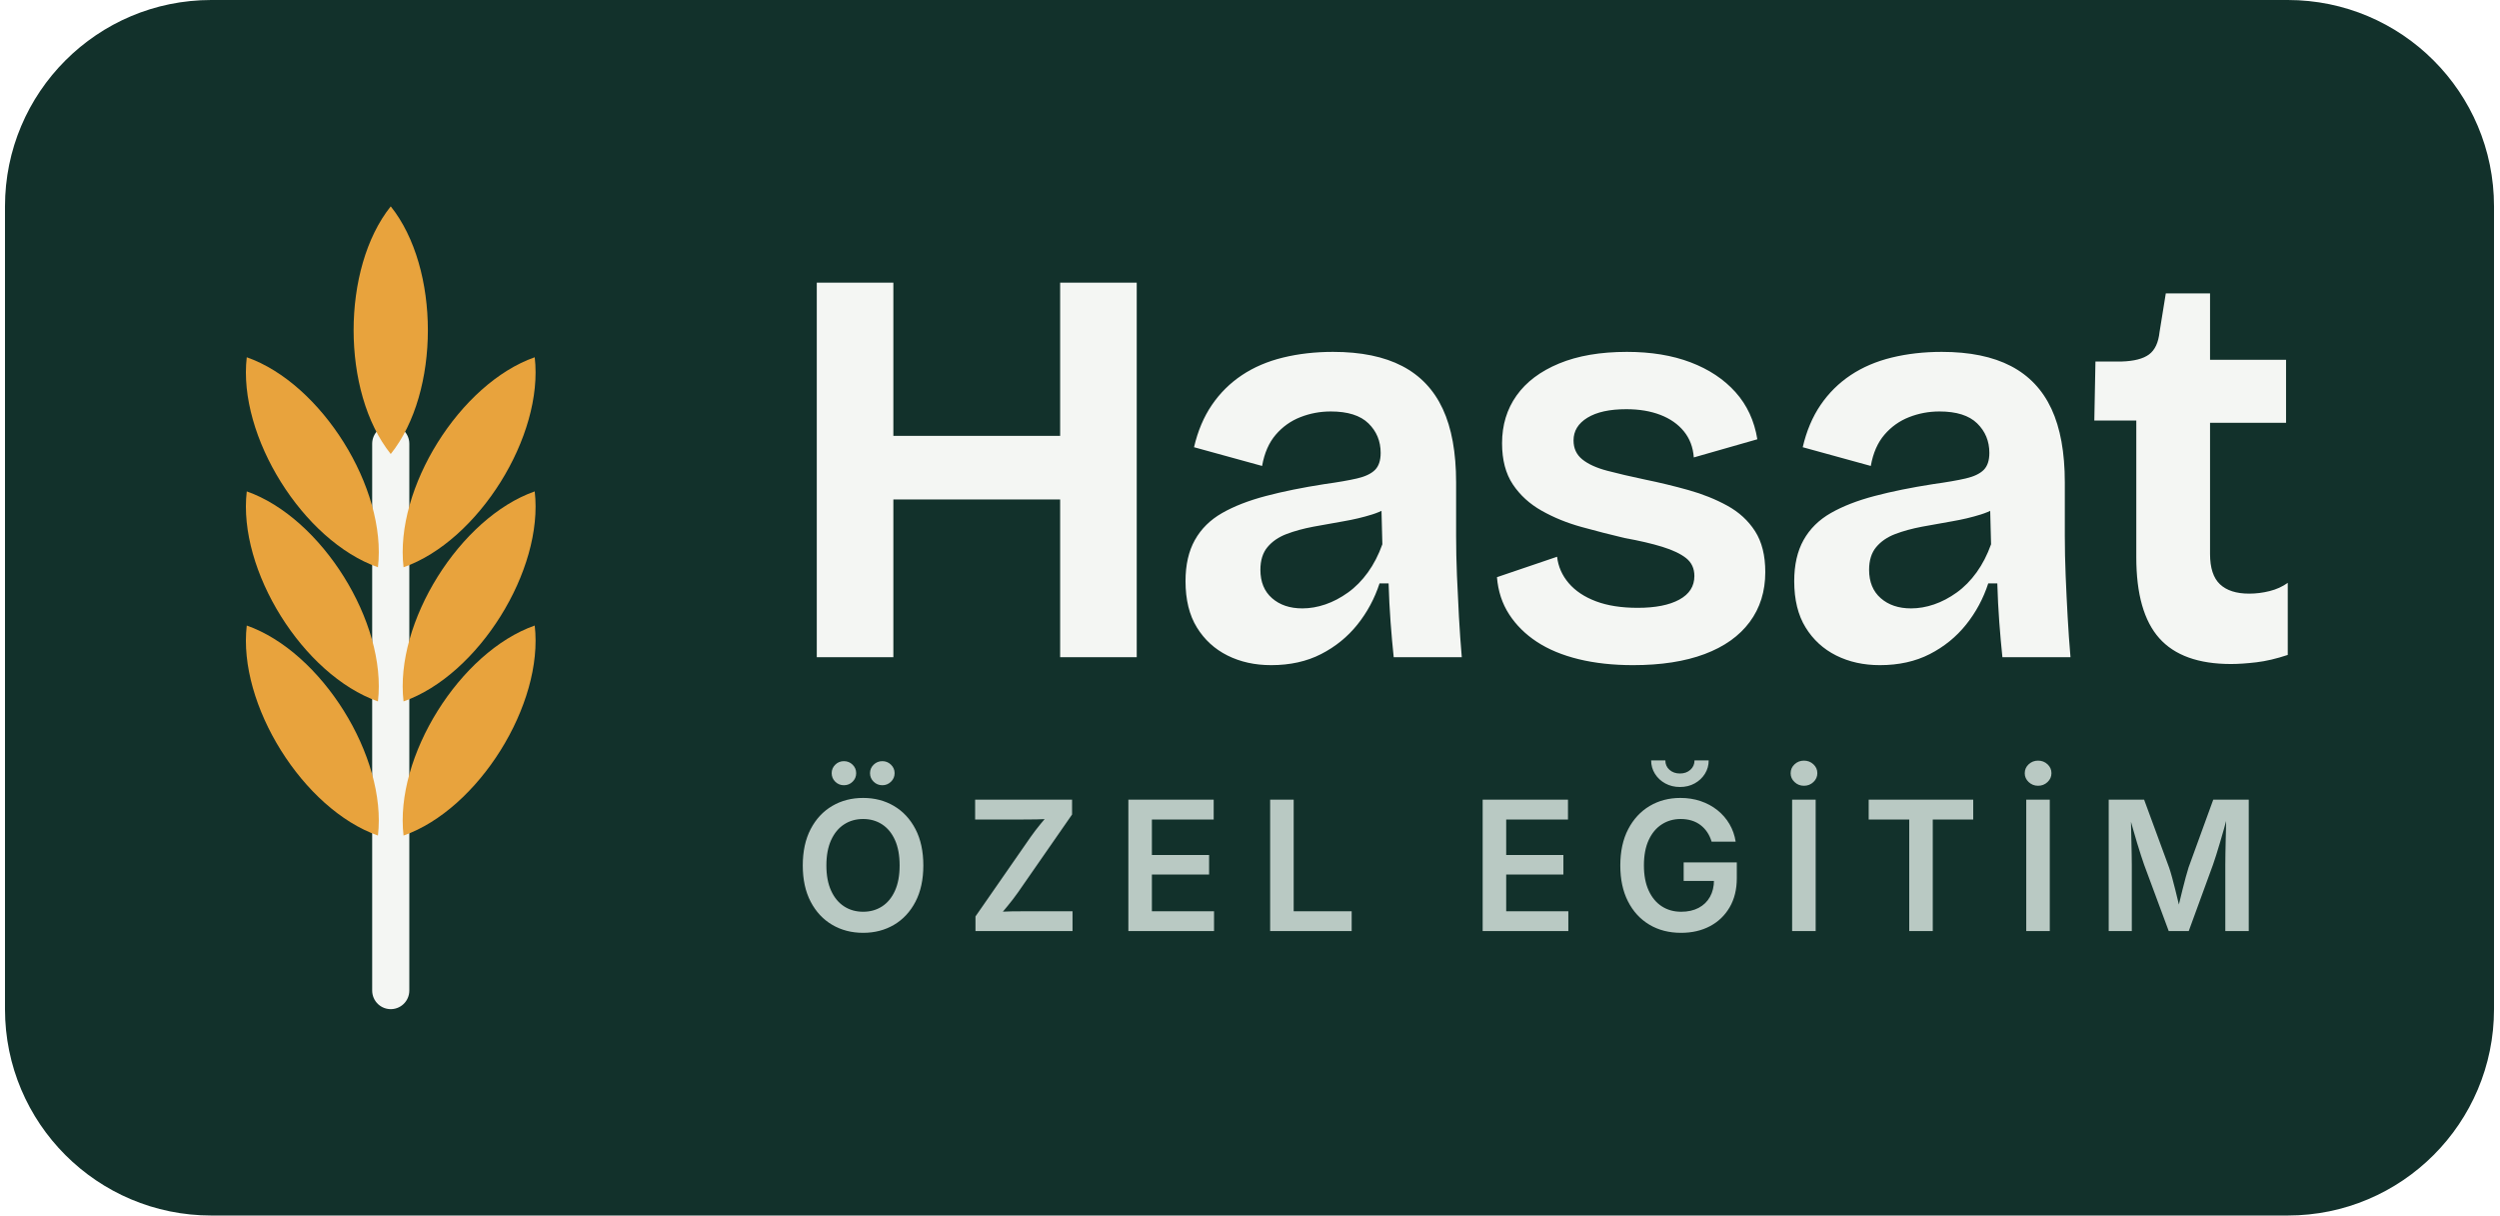
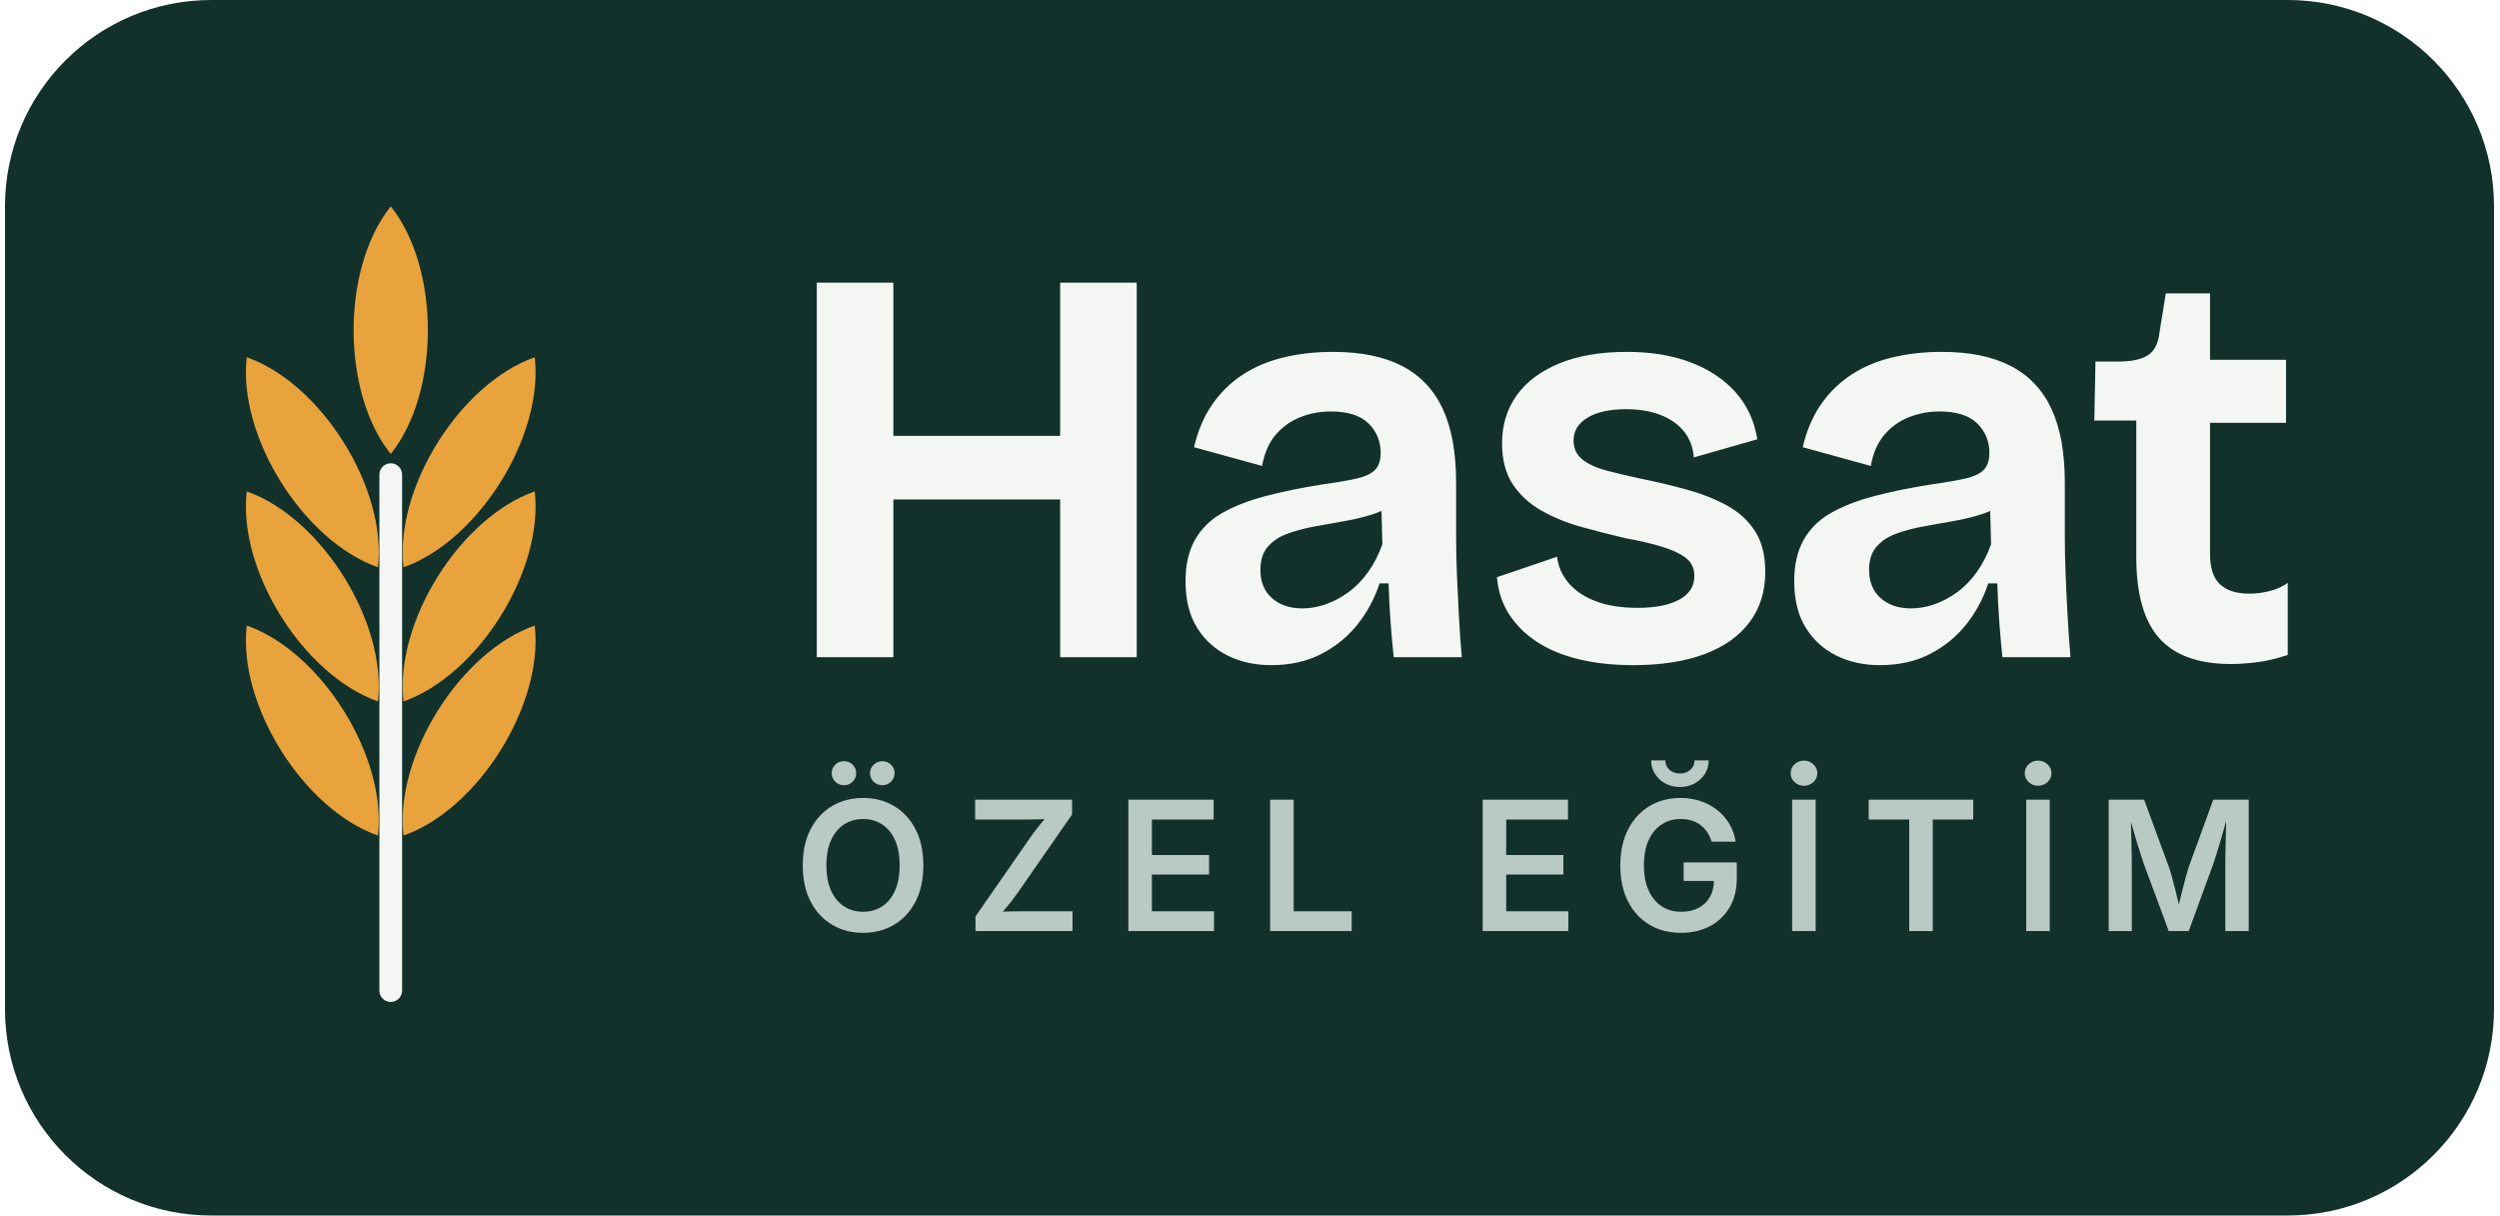
<svg xmlns="http://www.w3.org/2000/svg" viewBox="0 0 289.58 141.36" width="290" height="141" role="img" aria-label="Hasat Özel Eğitim">
  <rect width="289.58" height="141.36" rx="24" fill="#12312B" />
  <g transform="translate(24 24)">
    <g transform="translate(-27.12 -1.2) scale(2.4)">
-       <path d="M20 38.5 V12" fill="none" stroke="#F4F6F3" stroke-width="1.8" stroke-linecap="round" />
+       <path d="M20 38.5 V13.5" fill="none" stroke="#F4F6F3" stroke-width="1.1" stroke-linecap="round" />
      <path transform="translate(20 6.5) rotate(0)" d="M0 -6 C 2.4 -3, 2.4 3, 0 6 C -2.4 3, -2.4 -3, 0 -6 Z" fill="#E8A33D" />
      <path transform="translate(16.2 12.9) rotate(-32)" d="M0 -6 C 2.4 -3, 2.4 3, 0 6 C -2.4 3, -2.4 -3, 0 -6 Z" fill="#E8A33D" />
      <path transform="translate(23.8 12.9) rotate(32)" d="M0 -6 C 2.4 -3, 2.4 3, 0 6 C -2.4 3, -2.4 -3, 0 -6 Z" fill="#E8A33D" />
      <path transform="translate(16.2 19.4) rotate(-32)" d="M0 -6 C 2.4 -3, 2.4 3, 0 6 C -2.4 3, -2.4 -3, 0 -6 Z" fill="#E8A33D" />
      <path transform="translate(23.8 19.4) rotate(32)" d="M0 -6 C 2.4 -3, 2.4 3, 0 6 C -2.4 3, -2.4 -3, 0 -6 Z" fill="#E8A33D" />
      <path transform="translate(16.2 25.9) rotate(-32)" d="M0 -6 C 2.4 -3, 2.4 3, 0 6 C -2.4 3, -2.4 -3, 0 -6 Z" fill="#E8A33D" />
      <path transform="translate(23.8 25.9) rotate(32)" d="M0 -6 C 2.4 -3, 2.4 3, 0 6 C -2.4 3, -2.4 -3, 0 -6 Z" fill="#E8A33D" />
    </g>
    <path transform="translate(0 52.43)" fill="#F4F6F3" d="M98.76 0.0V-43.56H107.67V0.0ZM70.446 0.0V-43.56H79.356V0.0ZM75.792 -18.348V-25.74H102.456V-18.348ZM123.312 0.924Q120.474 0.924 118.23 -0.198Q115.986 -1.32 114.666 -3.465Q113.346 -5.61 113.346 -8.844Q113.346 -11.682 114.435 -13.629Q115.524 -15.576 117.603 -16.764Q119.682 -17.952 122.685 -18.744Q125.688 -19.536 129.516 -20.13Q131.892 -20.46 133.311 -20.79Q134.73 -21.12 135.39 -21.78Q136.05 -22.44 136.05 -23.76Q136.05 -25.806 134.631 -27.192Q133.212 -28.578 130.242 -28.578Q128.394 -28.578 126.711 -27.918Q125.028 -27.258 123.84 -25.872Q122.652 -24.486 122.256 -22.242L114.336 -24.42Q114.996 -27.258 116.415 -29.337Q117.834 -31.416 119.913 -32.802Q121.992 -34.188 124.698 -34.848Q127.404 -35.508 130.506 -35.508Q135.39 -35.508 138.558 -33.858Q141.726 -32.208 143.277 -28.875Q144.828 -25.542 144.828 -20.328V-14.124Q144.828 -11.88 144.927 -9.471Q145.026 -7.062 145.158 -4.686Q145.29 -2.31 145.488 0.0H137.568Q137.37 -1.848 137.205 -4.059Q137.04 -6.27 136.974 -8.58H135.918Q135.06 -5.94 133.344 -3.795Q131.628 -1.65 129.12 -0.363Q126.612 0.924 123.312 0.924ZM126.942 -5.676Q128.262 -5.676 129.615 -6.138Q130.968 -6.6 132.255 -7.524Q133.542 -8.448 134.565 -9.867Q135.588 -11.286 136.248 -13.134L136.116 -18.216L137.7 -18.018Q136.644 -17.094 135.06 -16.599Q133.476 -16.104 131.727 -15.807Q129.978 -15.51 128.229 -15.18Q126.48 -14.85 125.094 -14.322Q123.708 -13.794 122.883 -12.804Q122.058 -11.814 122.058 -10.164Q122.058 -8.052 123.411 -6.864Q124.764 -5.676 126.942 -5.676ZM165.42 0.924Q161.922 0.924 159.084 0.231Q156.246 -0.462 154.233 -1.782Q152.22 -3.102 150.999 -4.983Q149.778 -6.864 149.58 -9.306L156.576 -11.682Q156.774 -9.966 157.929 -8.613Q159.084 -7.26 161.097 -6.501Q163.11 -5.742 165.948 -5.742Q169.05 -5.742 170.799 -6.699Q172.548 -7.656 172.548 -9.438Q172.548 -10.758 171.591 -11.517Q170.634 -12.276 168.819 -12.837Q167.004 -13.398 164.43 -13.86Q161.922 -14.454 159.414 -15.147Q156.906 -15.84 154.794 -17.028Q152.682 -18.216 151.428 -20.097Q150.174 -21.978 150.174 -24.882Q150.174 -28.05 151.857 -30.426Q153.54 -32.802 156.807 -34.155Q160.074 -35.508 164.694 -35.508Q168.918 -35.508 172.119 -34.287Q175.32 -33.066 177.333 -30.822Q179.346 -28.578 179.874 -25.344L172.482 -23.232Q172.35 -25.014 171.327 -26.268Q170.304 -27.522 168.588 -28.182Q166.872 -28.842 164.628 -28.842Q161.724 -28.842 160.107 -27.852Q158.49 -26.862 158.49 -25.212Q158.49 -23.826 159.513 -23.001Q160.536 -22.176 162.417 -21.681Q164.298 -21.186 166.806 -20.658Q169.38 -20.13 171.855 -19.437Q174.33 -18.744 176.376 -17.622Q178.422 -16.5 179.61 -14.652Q180.798 -12.804 180.798 -9.9Q180.798 -6.534 178.983 -4.092Q177.168 -1.65 173.736 -0.363Q170.304 0.924 165.42 0.924ZM194.13 0.924Q191.292 0.924 189.048 -0.198Q186.804 -1.32 185.484 -3.465Q184.164 -5.61 184.164 -8.844Q184.164 -11.682 185.253 -13.629Q186.342 -15.576 188.421 -16.764Q190.5 -17.952 193.503 -18.744Q196.506 -19.536 200.334 -20.13Q202.71 -20.46 204.129 -20.79Q205.548 -21.12 206.208 -21.78Q206.868 -22.44 206.868 -23.76Q206.868 -25.806 205.449 -27.192Q204.03 -28.578 201.06 -28.578Q199.212 -28.578 197.529 -27.918Q195.846 -27.258 194.658 -25.872Q193.47 -24.486 193.074 -22.242L185.154 -24.42Q185.814 -27.258 187.233 -29.337Q188.652 -31.416 190.731 -32.802Q192.81 -34.188 195.516 -34.848Q198.222 -35.508 201.324 -35.508Q206.208 -35.508 209.376 -33.858Q212.544 -32.208 214.095 -28.875Q215.646 -25.542 215.646 -20.328V-14.124Q215.646 -11.88 215.745 -9.471Q215.844 -7.062 215.976 -4.686Q216.108 -2.31 216.306 0.0H208.386Q208.188 -1.848 208.023 -4.059Q207.858 -6.27 207.792 -8.58H206.736Q205.878 -5.94 204.162 -3.795Q202.446 -1.65 199.938 -0.363Q197.43 0.924 194.13 0.924ZM197.76 -5.676Q199.08 -5.676 200.433 -6.138Q201.786 -6.6 203.073 -7.524Q204.36 -8.448 205.383 -9.867Q206.406 -11.286 207.066 -13.134L206.934 -18.216L208.518 -18.018Q207.462 -17.094 205.878 -16.599Q204.294 -16.104 202.545 -15.807Q200.796 -15.51 199.047 -15.18Q197.298 -14.85 195.912 -14.322Q194.526 -13.794 193.701 -12.804Q192.876 -11.814 192.876 -10.164Q192.876 -8.052 194.229 -6.864Q195.582 -5.676 197.76 -5.676ZM234.984 0.792Q229.308 0.792 226.635 -2.211Q223.962 -5.214 223.962 -11.616V-27.522H219.078L219.21 -34.386H222.246Q224.424 -34.452 225.447 -35.211Q226.47 -35.97 226.668 -37.818L227.394 -42.306H232.542V-34.584H241.386V-27.258H232.542V-12.012Q232.542 -9.57 233.697 -8.481Q234.852 -7.392 237.096 -7.392Q238.284 -7.392 239.472 -7.689Q240.66 -7.986 241.584 -8.646V-0.264Q239.604 0.396 237.921 0.594Q236.238 0.792 234.984 0.792Z" />
    <path transform="translate(0 84.28)" fill="#B9C9C3" d="M75.84 0.205Q73.83 0.205 72.241 -0.728Q70.652 -1.661 69.734 -3.415Q68.816 -5.168 68.816 -7.629Q68.816 -10.1 69.734 -11.859Q70.652 -13.617 72.241 -14.55Q73.83 -15.483 75.84 -15.483Q77.84 -15.483 79.424 -14.55Q81.008 -13.617 81.926 -11.859Q82.843 -10.1 82.843 -7.629Q82.843 -5.168 81.926 -3.409Q81.008 -1.651 79.424 -0.723Q77.84 0.205 75.84 0.205ZM75.84 -2.246Q77.081 -2.246 78.04 -2.866Q78.998 -3.486 79.542 -4.691Q80.085 -5.896 80.085 -7.629Q80.085 -9.382 79.542 -10.587Q78.998 -11.792 78.04 -12.412Q77.081 -13.033 75.84 -13.033Q74.589 -13.033 73.625 -12.407Q72.661 -11.782 72.113 -10.577Q71.564 -9.372 71.564 -7.629Q71.564 -5.896 72.113 -4.696Q72.661 -3.497 73.625 -2.871Q74.589 -2.246 75.84 -2.246ZM78.075 -16.96Q77.481 -16.96 77.06 -17.37Q76.64 -17.78 76.64 -18.365Q76.64 -18.939 77.06 -19.349Q77.481 -19.759 78.075 -19.759Q78.66 -19.759 79.08 -19.349Q79.501 -18.939 79.501 -18.365Q79.501 -17.78 79.08 -17.37Q78.66 -16.96 78.075 -16.96ZM73.605 -16.96Q73.01 -16.96 72.595 -17.37Q72.179 -17.78 72.179 -18.365Q72.179 -18.939 72.595 -19.349Q73.01 -19.759 73.605 -19.759Q74.199 -19.759 74.615 -19.349Q75.03 -18.939 75.03 -18.365Q75.03 -17.78 74.615 -17.37Q74.199 -16.96 73.605 -16.96ZM88.91 0.0V-1.702L95.319 -10.931Q95.852 -11.689 96.483 -12.458Q97.113 -13.228 97.759 -13.976L97.985 -13.094Q96.99 -13.002 95.985 -12.987Q94.98 -12.971 93.976 -12.971H88.869V-15.278H100.148V-13.556L93.852 -4.491Q93.289 -3.691 92.627 -2.892Q91.966 -2.092 91.299 -1.302L91.074 -2.184Q92.109 -2.276 93.135 -2.292Q94.16 -2.307 95.186 -2.307H100.2V0.0ZM106.697 0.0V-15.278H116.623V-12.971H109.435V-8.849H116.09V-6.573H109.435V-2.307H116.664V0.0ZM123.192 0.0V-15.278H125.93V-2.307H132.677V0.0ZM147.917 0.0V-15.278H157.843V-12.971H150.655V-8.849H157.309V-6.573H150.655V-2.307H157.884V0.0ZM171.005 0.205Q168.893 0.205 167.303 -0.749Q165.714 -1.702 164.822 -3.456Q163.93 -5.209 163.93 -7.619Q163.93 -10.09 164.847 -11.848Q165.765 -13.607 167.344 -14.545Q168.923 -15.483 170.923 -15.483Q172.184 -15.483 173.276 -15.114Q174.368 -14.745 175.224 -14.063Q176.081 -13.381 176.629 -12.448Q177.178 -11.515 177.352 -10.397H174.553Q174.368 -11.013 174.045 -11.495Q173.722 -11.977 173.266 -12.325Q172.81 -12.674 172.23 -12.853Q171.651 -13.033 170.954 -13.033Q169.723 -13.033 168.754 -12.407Q167.785 -11.782 167.232 -10.582Q166.678 -9.382 166.678 -7.639Q166.678 -5.917 167.232 -4.712Q167.785 -3.507 168.759 -2.876Q169.733 -2.246 171.015 -2.246Q172.184 -2.246 173.04 -2.697Q173.897 -3.148 174.363 -3.979Q174.83 -4.809 174.83 -5.937L175.455 -5.834H171.302V-7.988H177.485V-6.152Q177.485 -4.194 176.65 -2.763Q175.814 -1.333 174.353 -0.564Q172.892 0.205 171.005 0.205ZM170.872 -16.755Q169.928 -16.755 169.169 -17.165Q168.411 -17.575 167.965 -18.283Q167.519 -18.99 167.519 -19.852H169.169Q169.169 -19.185 169.651 -18.754Q170.133 -18.324 170.872 -18.324Q171.6 -18.324 172.082 -18.754Q172.564 -19.185 172.564 -19.852H174.214Q174.214 -18.99 173.773 -18.288Q173.333 -17.585 172.579 -17.17Q171.825 -16.755 170.872 -16.755ZM186.659 -15.278V0.0H183.921V-15.278ZM185.295 -16.898Q184.659 -16.898 184.203 -17.329Q183.747 -17.76 183.747 -18.354Q183.747 -18.97 184.203 -19.395Q184.659 -19.821 185.295 -19.821Q185.941 -19.821 186.397 -19.395Q186.854 -18.97 186.854 -18.365Q186.854 -17.76 186.397 -17.329Q185.941 -16.898 185.295 -16.898ZM192.828 -12.971V-15.278H204.989V-12.971H200.283V0.0H197.545V-12.971ZM213.896 -15.278V0.0H211.158V-15.278ZM212.532 -16.898Q211.897 -16.898 211.44 -17.329Q210.984 -17.76 210.984 -18.354Q210.984 -18.97 211.44 -19.395Q211.897 -19.821 212.532 -19.821Q213.178 -19.821 213.635 -19.395Q214.091 -18.97 214.091 -18.365Q214.091 -17.76 213.635 -17.329Q213.178 -16.898 212.532 -16.898ZM220.752 0.0V-15.278H224.874L227.776 -7.393Q227.93 -6.952 228.12 -6.26Q228.31 -5.568 228.509 -4.768Q228.709 -3.968 228.889 -3.204Q229.068 -2.44 229.191 -1.856H228.638Q228.761 -2.43 228.94 -3.184Q229.12 -3.938 229.32 -4.742Q229.519 -5.547 229.709 -6.245Q229.899 -6.942 230.042 -7.393L232.914 -15.278H237.046V0.0H234.318V-7.711Q234.318 -8.203 234.329 -8.9Q234.339 -9.598 234.359 -10.397Q234.38 -11.197 234.4 -12.012Q234.421 -12.828 234.421 -13.566H234.616Q234.411 -12.756 234.17 -11.91Q233.929 -11.064 233.693 -10.269Q233.457 -9.475 233.247 -8.808Q233.037 -8.142 232.883 -7.711L230.063 0.0H227.735L224.874 -7.711Q224.721 -8.142 224.51 -8.793Q224.3 -9.444 224.059 -10.233Q223.818 -11.023 223.577 -11.879Q223.336 -12.735 223.101 -13.566H223.326Q223.336 -12.879 223.357 -12.074Q223.377 -11.269 223.393 -10.459Q223.408 -9.649 223.424 -8.936Q223.439 -8.224 223.439 -7.711V0.0Z" />
  </g>
</svg>
